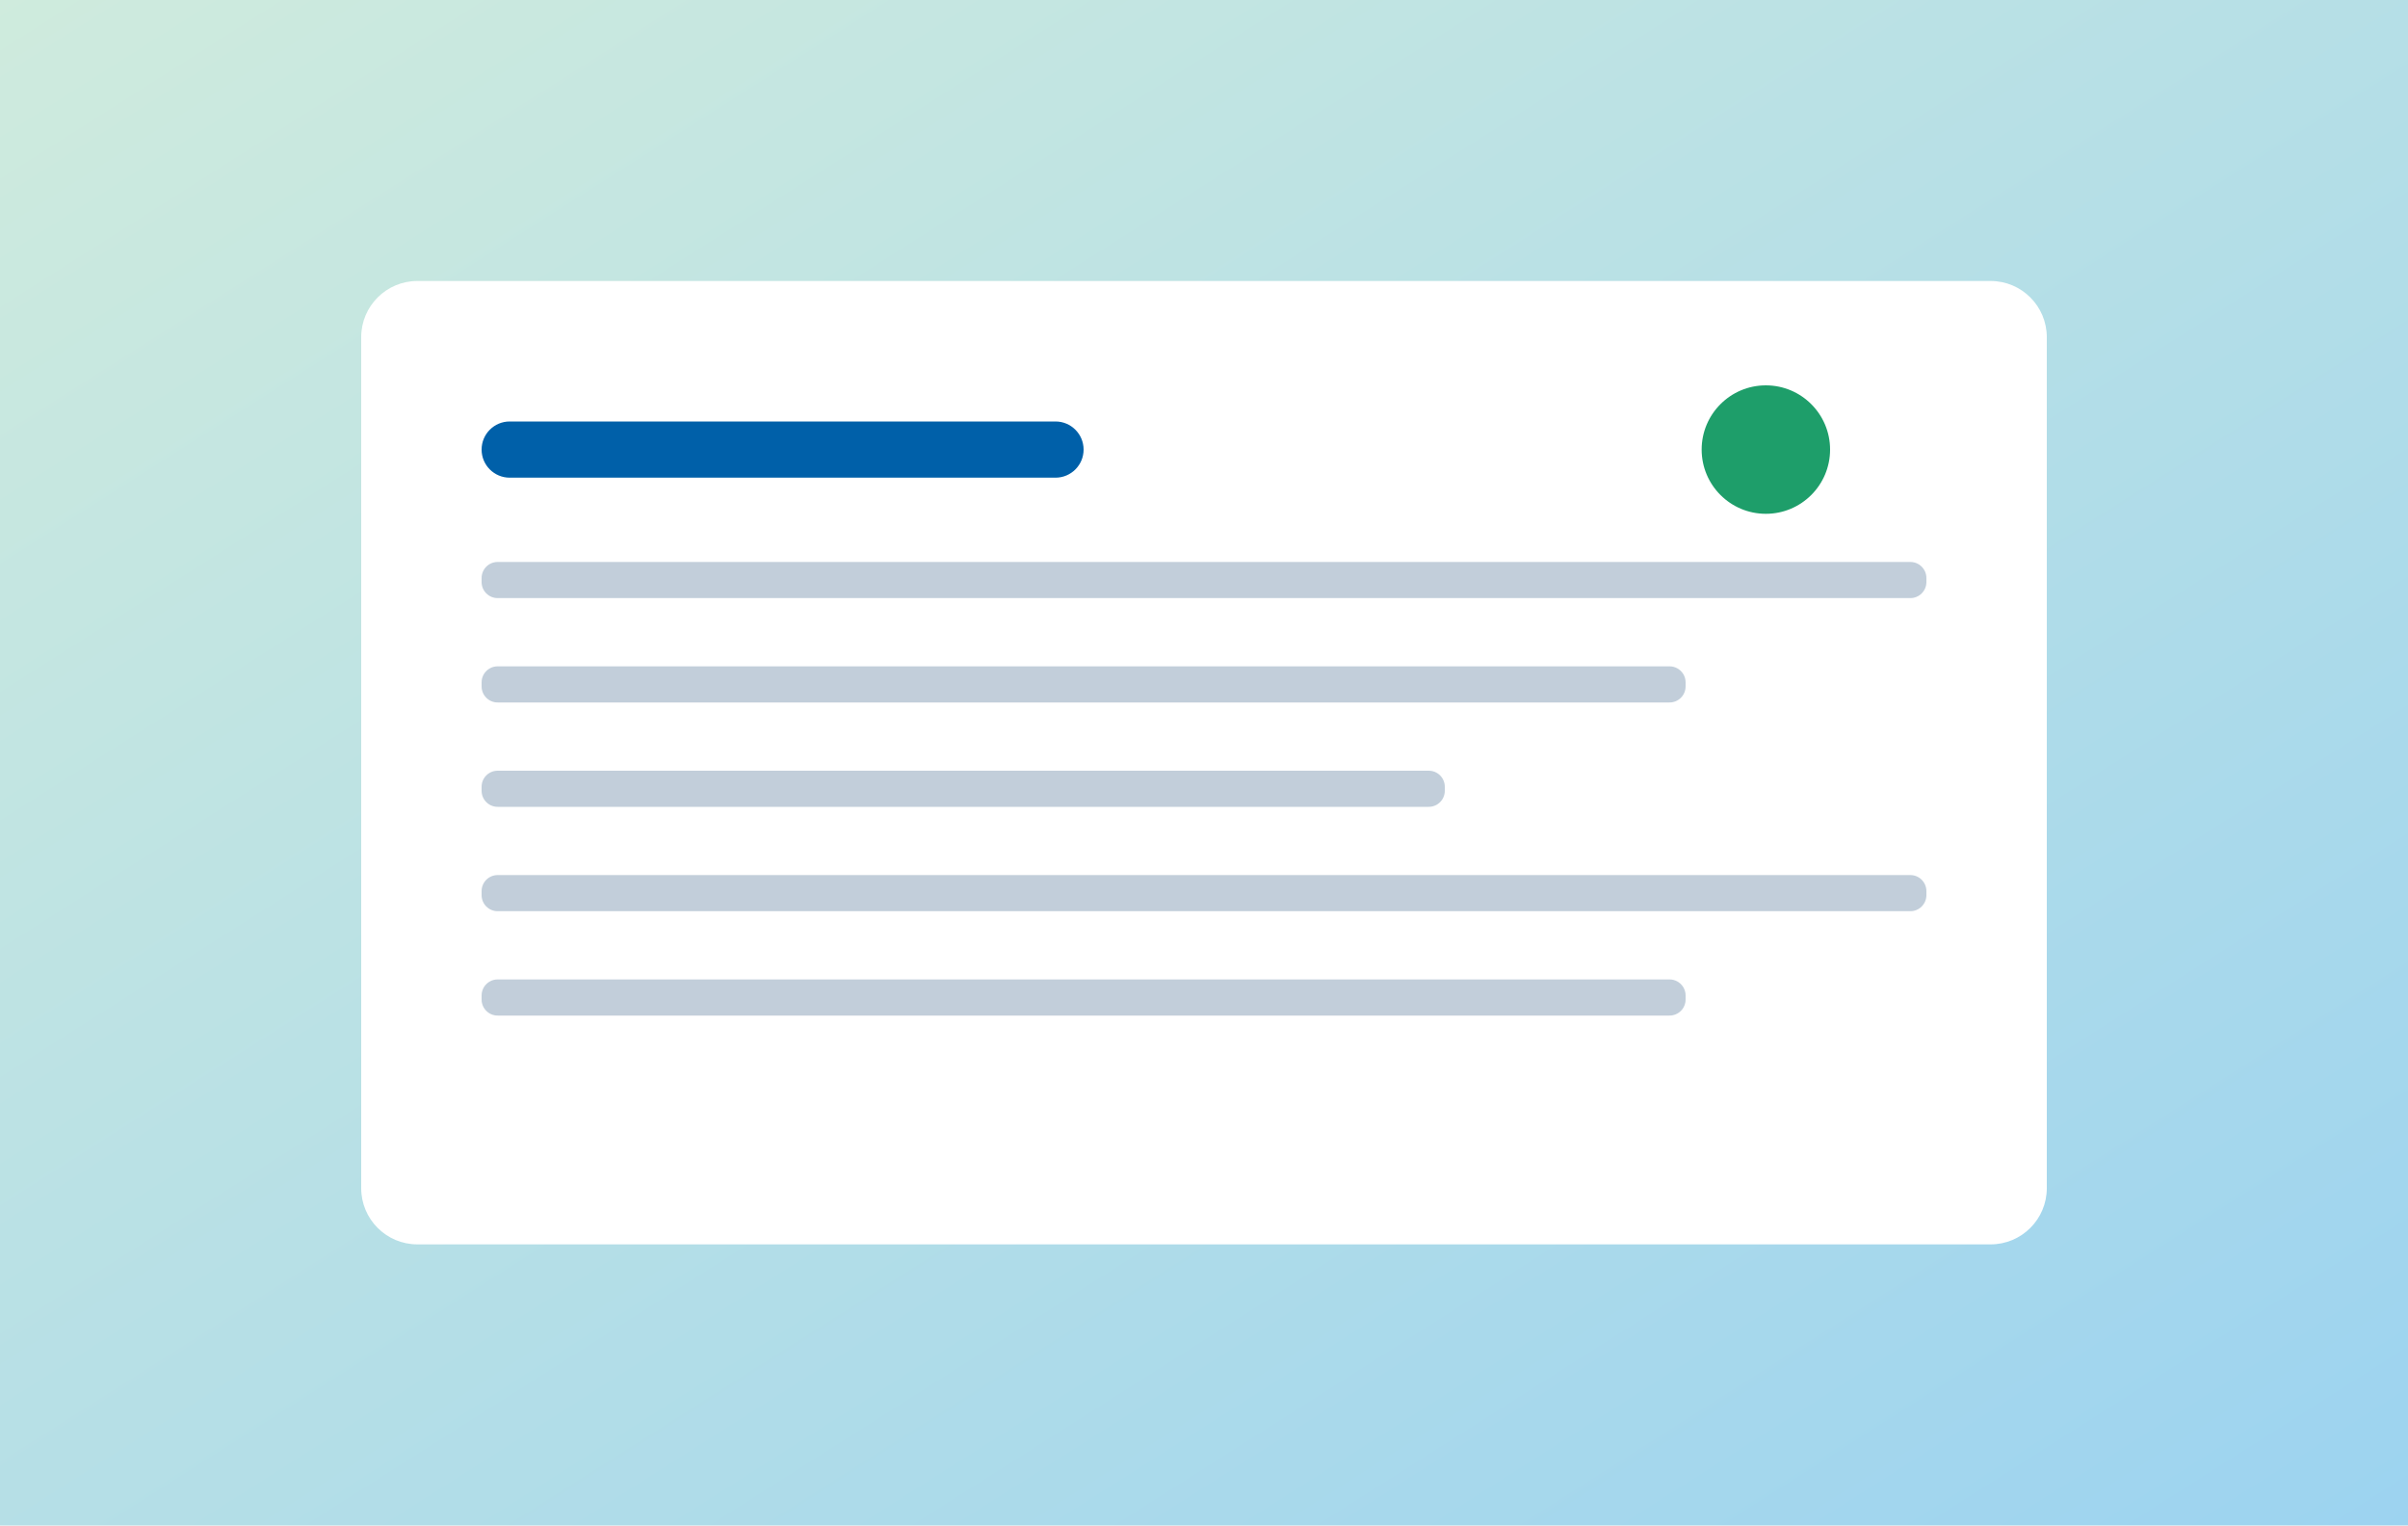
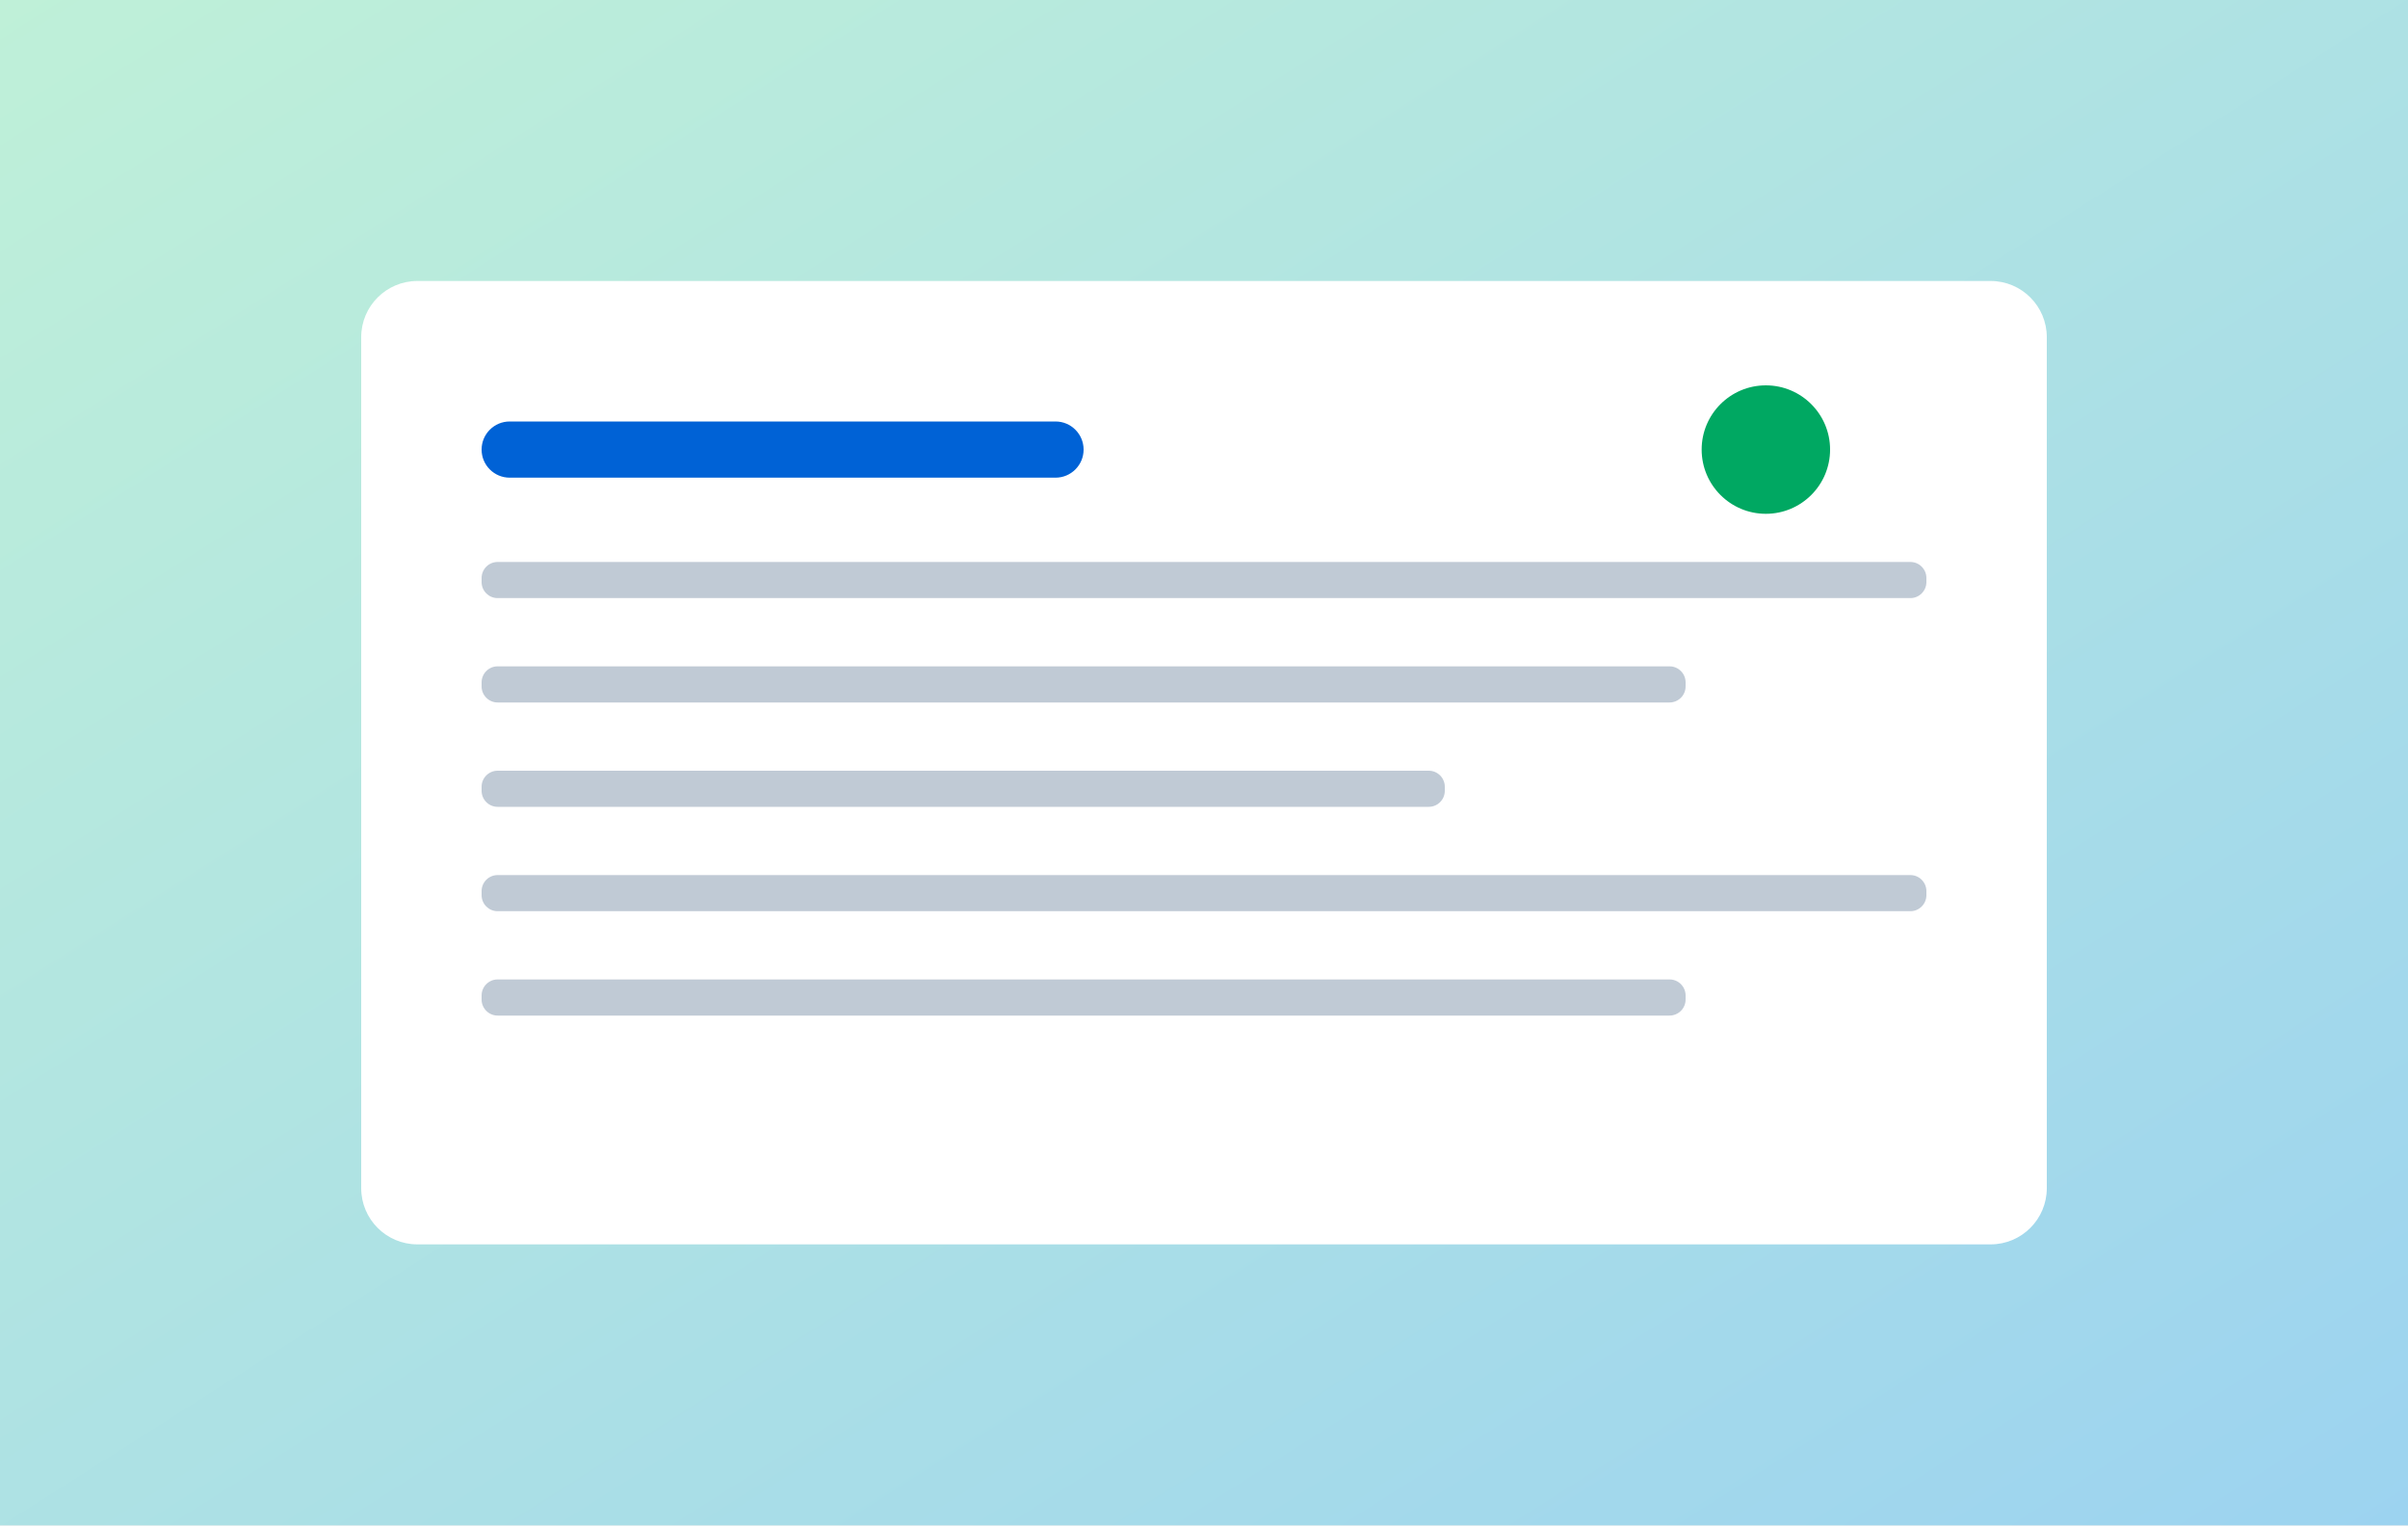
<svg xmlns="http://www.w3.org/2000/svg" viewBox="0 0 600 380" preserveAspectRatio="xMidYMid slice">
  <defs>
    <linearGradient id="g" x1="0" y1="0" x2="1" y2="1">
-       <stop offset="0" stop-color="#CFEBDD" />
+       <stop offset="0" stop-color="#BFF0D8" />
      <stop offset="1" stop-color="#9CD3F0" />
    </linearGradient>
  </defs>
  <rect width="600" height="380" fill="url(#g)" />
  <rect x="90" y="70" width="420" height="240" rx="14" fill="#fff" />
-   <rect x="120" y="105" width="150" height="14" rx="7" fill="#0060A9" />
-   <rect x="120" y="140" width="360" height="9" rx="4" fill="#0A3D6B" opacity=".25" />
-   <rect x="120" y="166" width="300" height="9" rx="4" fill="#0A3D6B" opacity=".25" />
-   <rect x="120" y="192" width="240" height="9" rx="4" fill="#0A3D6B" opacity=".25" />
-   <rect x="120" y="218" width="360" height="9" rx="4" fill="#0A3D6B" opacity=".25" />
-   <rect x="120" y="244" width="300" height="9" rx="4" fill="#0A3D6B" opacity=".25" />
-   <circle cx="440" cy="112" r="16" fill="#1E9E6A" />
+   <rect x="120" y="105" width="150" height="14" rx="7" fill="#0062D6" />
+   <rect x="120" y="140" width="360" height="9" rx="4" fill="#052A57" opacity=".25" />
+   <rect x="120" y="166" width="300" height="9" rx="4" fill="#052A57" opacity=".25" />
+   <rect x="120" y="192" width="240" height="9" rx="4" fill="#052A57" opacity=".25" />
+   <rect x="120" y="218" width="360" height="9" rx="4" fill="#052A57" opacity=".25" />
+   <rect x="120" y="244" width="300" height="9" rx="4" fill="#052A57" opacity=".25" />
+   <circle cx="440" cy="112" r="16" fill="#00A862" />
</svg>
